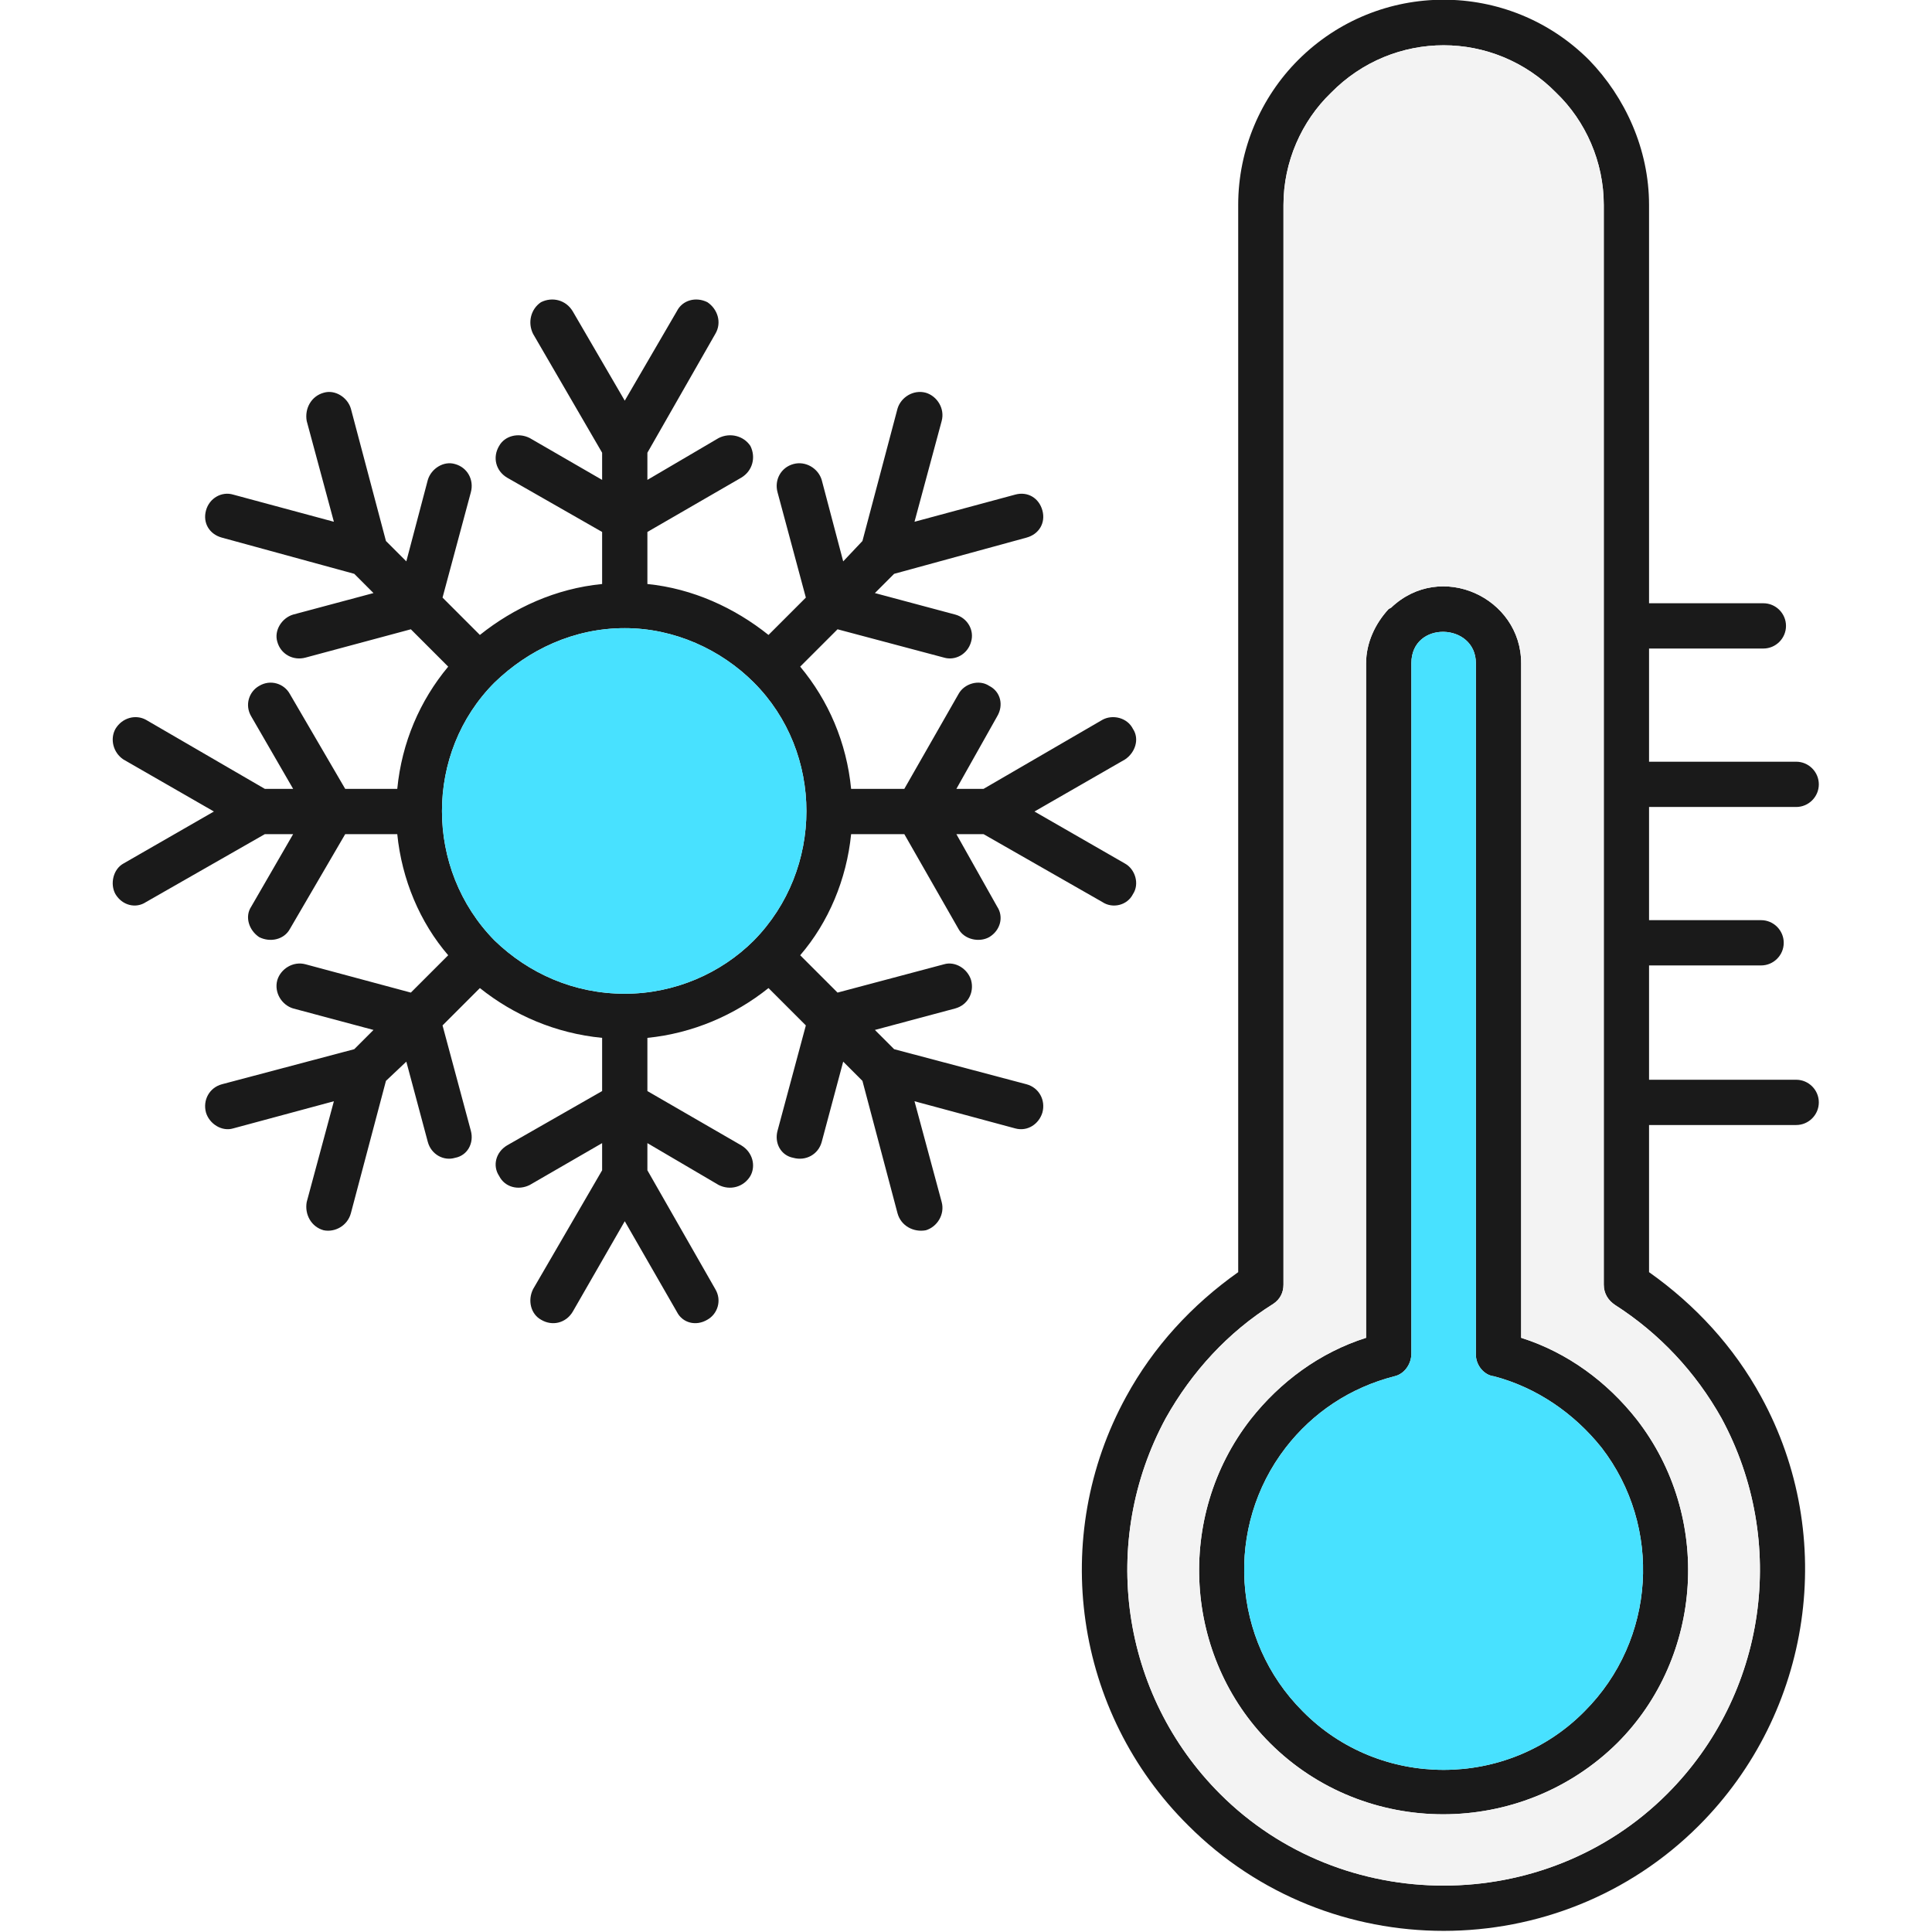
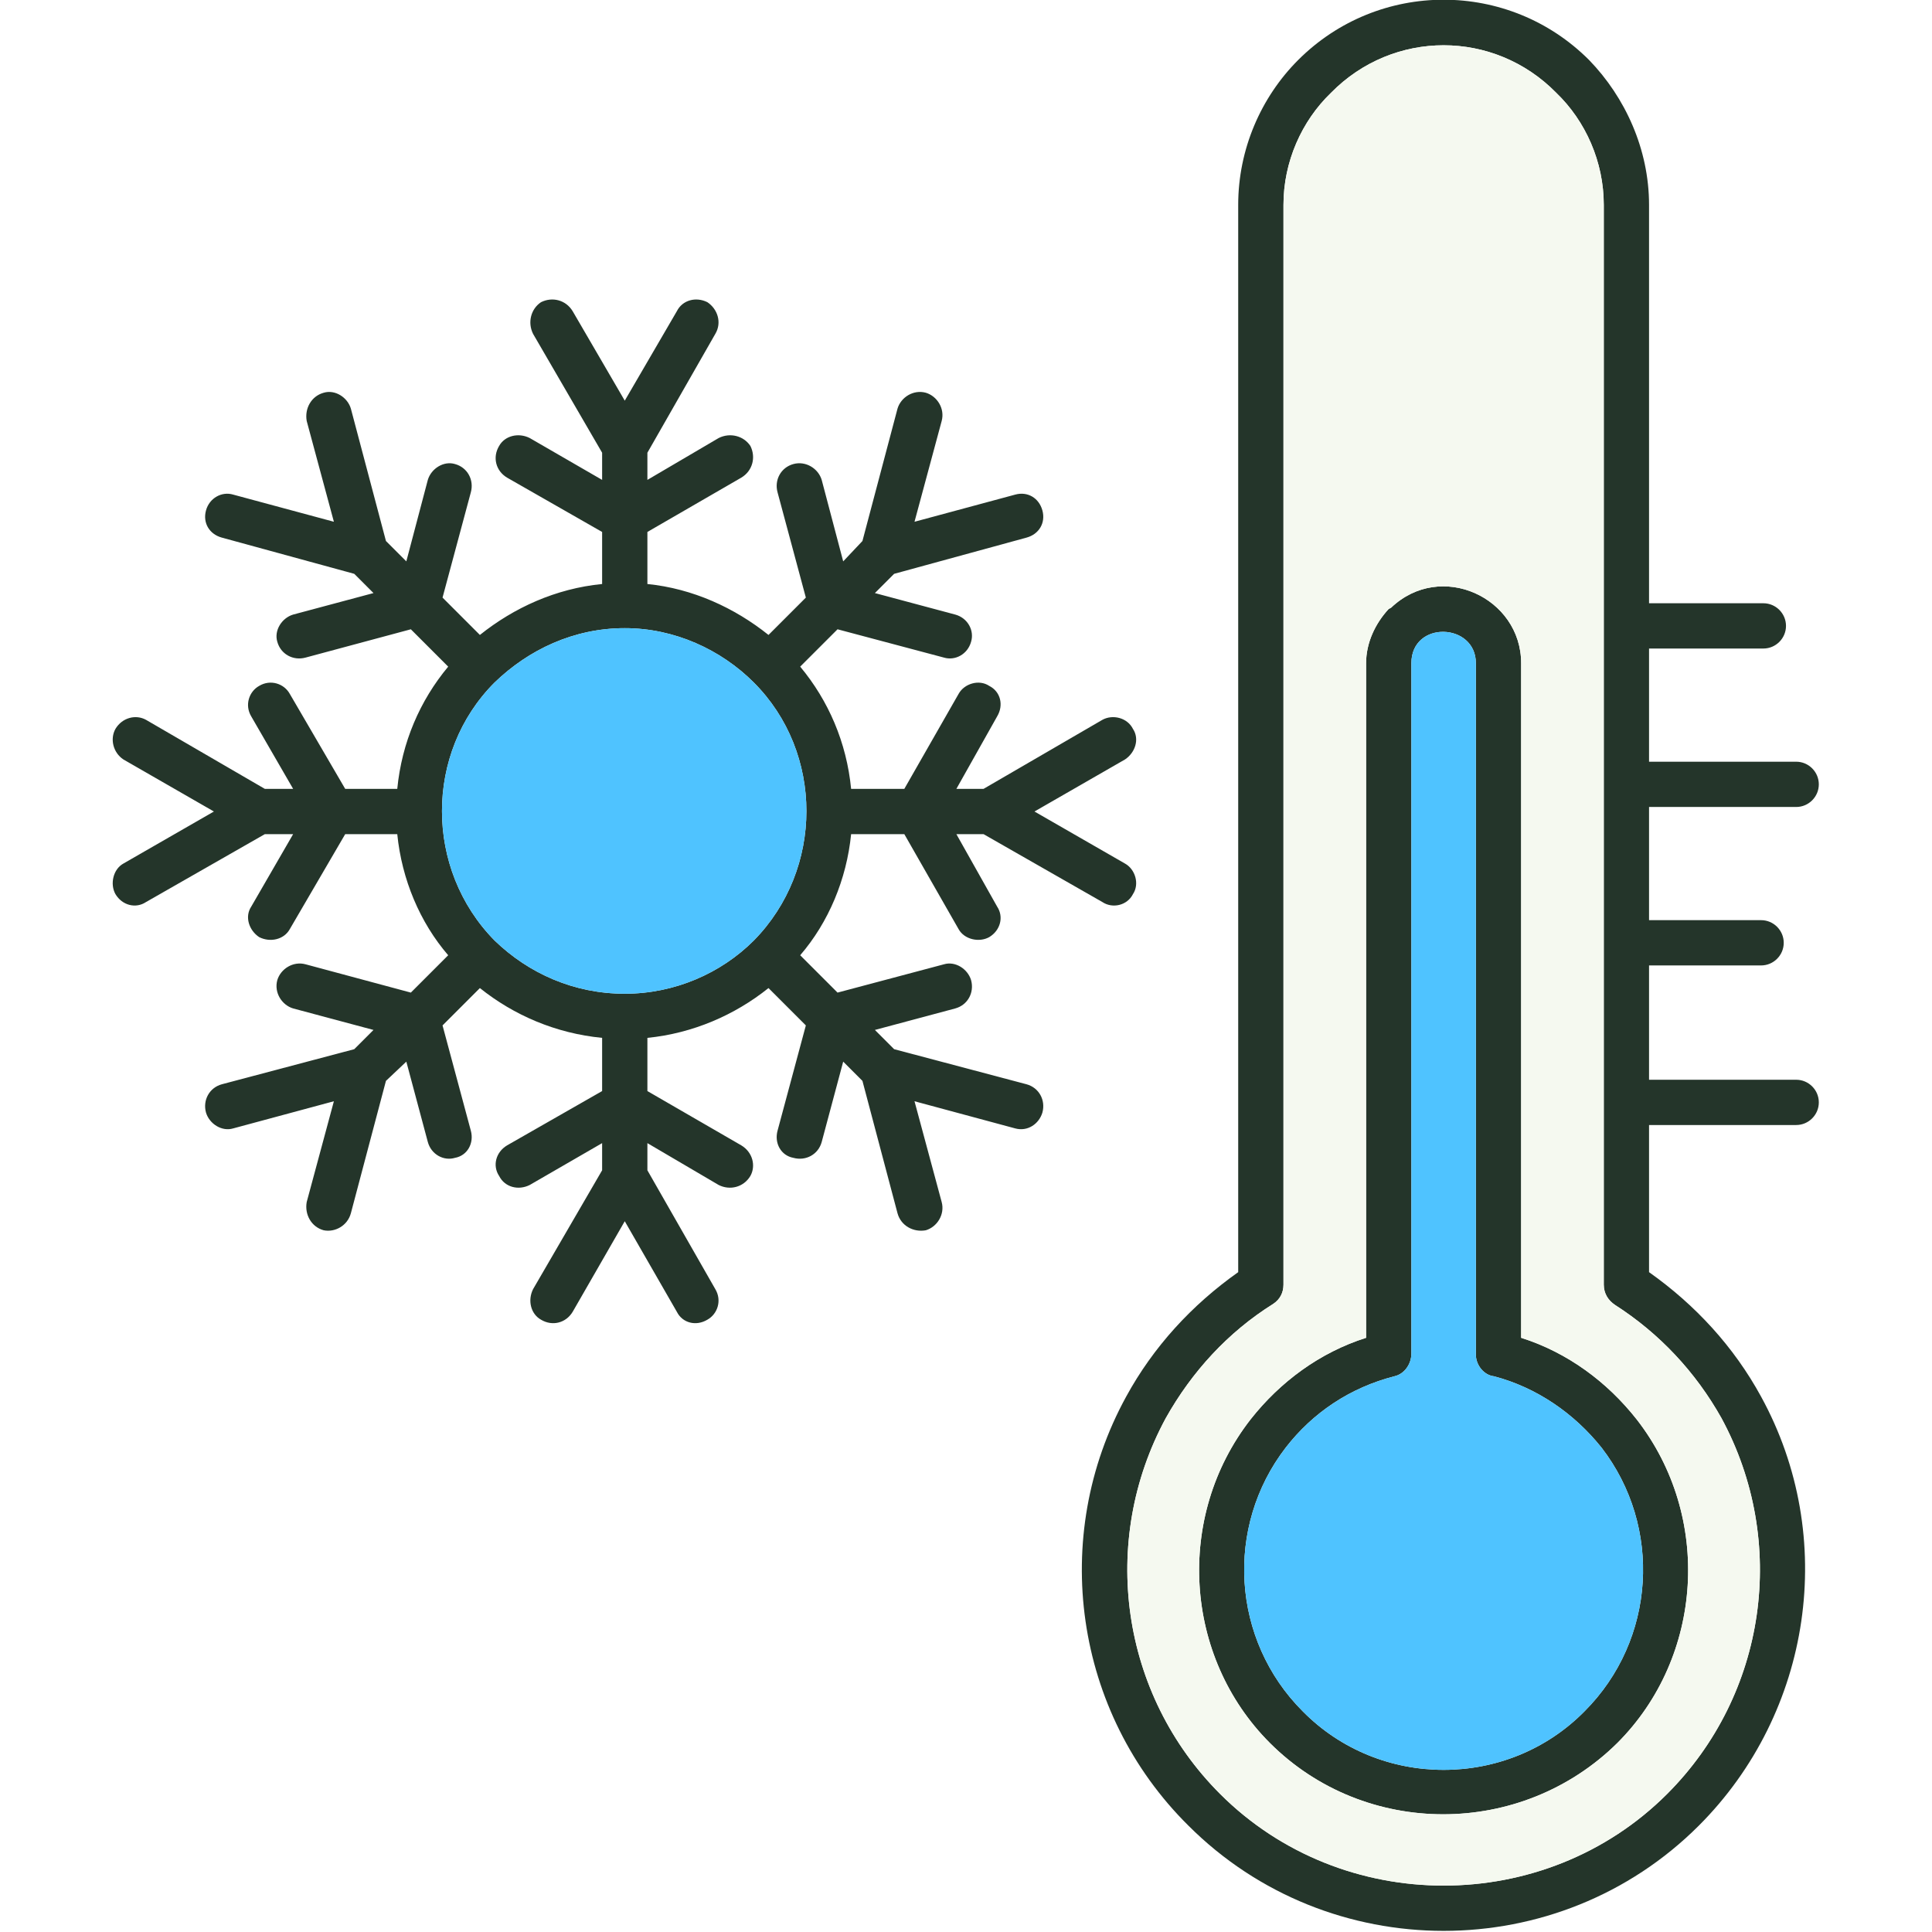
- <svg xmlns="http://www.w3.org/2000/svg" clip-rule="evenodd" fill-rule="evenodd" height="512" image-rendering="optimizeQuality" shape-rendering="geometricPrecision" text-rendering="geometricPrecision" viewBox="0 0 1707 1707" width="512">
+ <svg xmlns="http://www.w3.org/2000/svg" fill="#24352a" clip-rule="evenodd" fill-rule="evenodd" height="512" image-rendering="optimizeQuality" shape-rendering="geometricPrecision" text-rendering="geometricPrecision" viewBox="0 0 1707 1707" width="512">
  <g id="Layer_x0020_1">
-     <path d="m572 516c40 4 77 21 107 45l33-33-25-93c-3-11 3-22 14-25s22 4 25 14l19 72 17-18 31-117c3-10 14-17 25-14 10 3 17 14 14 25l-24 89 89-24c11-3 21 3 24 14s-3 21-14 24l-117 32-17 17 71 19c11 3 17 14 14 24-3 11-14 17-24 14l-94-25-33 33c25 30 41 67 45 108h47l48-84c5-9 18-13 27-7 10 5 13 17 7 27l-36 64h24l105-61c9-5 22-2 27 8 6 9 2 21-7 27l-80 46 80 46c9 5 13 18 7 27-5 10-18 13-27 7l-105-60h-24l36 64c6 9 3 21-7 27-9 5-22 2-27-7l-48-84h-47c-4 40-20 78-45 107l33 33 94-25c10-3 21 4 24 14 3 11-3 22-14 25l-71 19 17 17 117 31c11 3 17 14 14 25-3 10-13 17-24 14l-89-24 24 89c3 11-4 22-14 25-11 2-22-4-25-15l-31-117-17-17-19 71c-3 11-14 17-25 14-11-2-17-13-14-24l25-93-33-33c-30 24-67 40-107 44v47l83 48c10 6 13 18 8 27-6 10-18 13-28 8l-63-37v24l60 105c6 10 2 22-7 27-10 6-22 3-27-7l-46-80-46 80c-6 10-18 13-28 7-9-5-12-17-7-27l61-105v-24l-64 37c-10 5-22 2-27-8-6-9-3-21 7-27l84-48v-47c-41-4-78-20-108-44l-33 33 25 93c3 11-3 22-14 24-10 3-21-3-24-14l-19-71-18 17-31 117c-3 11-14 17-24 15-11-3-17-14-15-25l24-89-89 24c-10 3-21-4-24-14-3-11 3-22 14-25l117-31 17-17-71-19c-10-3-17-14-14-25 3-10 14-17 25-14l93 25 33-33c-25-29-41-67-45-107h-46l-49 84c-5 9-17 12-27 7-9-6-13-18-7-27l37-64h-25l-105 60c-9 6-21 3-27-7-5-9-2-22 7-27l80-46-80-46c-9-6-12-18-7-27 6-10 18-13 27-8l105 61h25l-37-64c-6-10-2-22 7-27 10-6 22-2 27 7l49 84h46c4-41 20-78 45-108l-33-33-93 25c-11 3-22-3-25-14-3-10 4-21 14-24l71-19-17-17-117-32c-11-3-17-13-14-24s14-17 24-14l89 24-24-89c-2-11 4-22 15-25 10-3 21 4 24 14l31 117 18 18 19-72c3-10 14-17 24-14 11 3 17 14 14 25l-25 93 33 33c30-24 67-41 108-45v-46l-84-48c-10-6-13-18-7-28 5-9 17-12 27-7l64 37v-24l-61-105c-5-10-2-22 7-28 10-5 22-2 28 8l46 79 46-79c5-10 17-13 27-8 9 6 13 18 7 28l-60 105v24l63-37c10-5 22-2 28 7 5 10 2 22-8 28l-83 48zm832-463c32 33 53 79 53 128v352h101c11 0 20 9 20 20s-9 20-20 20h-101v100h130c11 0 20 9 20 20s-9 20-20 20h-130v100h99c11 0 20 9 20 20s-9 20-20 20h-99v101h130c11 0 20 9 20 20s-9 20-20 20h-130v130c41 29 75 66 99 110 68 124 45 279-55 379-124 124-327 124-451 0-101-100-123-255-55-379 24-44 58-81 99-110v-943c0-49 20-95 53-128 71-71 186-71 257 0zm-60 1129c41 13 76 39 102 72 67 86 59 210-17 286-85 84-223 84-307 0-76-76-84-200-17-286 26-33 61-59 102-72v-596c0-18 8-35 20-48 1 0 1-1 2-1 44-42 115-9 115 49zm71 97c-24-30-57-53-95-63-9-1-16-10-16-19v-611c0-36-57-38-57 0v610c0 9-6 18-15 20-39 10-72 32-96 63-54 70-48 170 15 233 68 69 181 69 249 0 63-63 69-163 15-233zm-239-1197c-26 25-42 61-42 99v954c0 7-3 13-9 17-40 25-72 60-95 101-59 109-40 244 48 332 108 108 287 108 395 0 88-88 107-223 48-332-23-41-55-75-94-100-6-4-10-10-10-18v-954c0-38-16-74-42-99-55-56-144-56-199 0zm-510 521c-29-29-70-48-114-48-45 0-85 19-115 48-62 62-62 165 0 228 30 29 70 47 115 47 44 0 85-18 114-47 62-63 62-166 0-228z" fill="#1a1a1a" fill-rule="nonzero" />
-     <path d="m666 831c62-63 62-166 0-228-29-29-70-48-114-48-45 0-85 19-115 48-62 62-62 165 0 228 30 29 70 47 115 47 44 0 85-18 114-47z" fill="#48e1ff" />
-     <path d="m1415 1279c-24-30-57-53-95-63-9-1-16-10-16-19v-611c0-36-57-38-57 0v610c0 9-6 18-15 20-39 10-72 32-96 63-54 70-48 170 15 233 68 69 181 69 249 0 63-63 69-163 15-233z" fill="#48e1ff" />
-     <path d="m1417 1135v-954c0-38-16-74-42-99-55-56-144-56-199 0-26 25-42 61-42 99v954c0 7-3 13-9 17-40 25-72 60-95 101-59 109-40 244 48 332 108 108 287 108 395 0 88-88 107-223 48-332-23-41-55-75-94-100-6-4-10-10-10-18zm-188-598c44-42 115-9 115 49v596c41 13 76 39 102 72 67 86 59 210-17 286-85 84-223 84-307 0-76-76-84-200-17-286 26-33 61-59 102-72v-596c0-18 8-35 20-48z" fill="#f3f3f3" />
+     <path d="m572 516c40 4 77 21 107 45l33-33-25-93c-3-11 3-22 14-25s22 4 25 14l19 72 17-18 31-117c3-10 14-17 25-14 10 3 17 14 14 25l-24 89 89-24c11-3 21 3 24 14s-3 21-14 24l-117 32-17 17 71 19c11 3 17 14 14 24-3 11-14 17-24 14l-94-25-33 33c25 30 41 67 45 108h47l48-84c5-9 18-13 27-7 10 5 13 17 7 27l-36 64h24l105-61c9-5 22-2 27 8 6 9 2 21-7 27l-80 46 80 46c9 5 13 18 7 27-5 10-18 13-27 7l-105-60h-24l36 64c6 9 3 21-7 27-9 5-22 2-27-7l-48-84h-47c-4 40-20 78-45 107l33 33 94-25c10-3 21 4 24 14 3 11-3 22-14 25l-71 19 17 17 117 31c11 3 17 14 14 25-3 10-13 17-24 14l-89-24 24 89c3 11-4 22-14 25-11 2-22-4-25-15l-31-117-17-17-19 71c-3 11-14 17-25 14-11-2-17-13-14-24l25-93-33-33c-30 24-67 40-107 44v47l83 48c10 6 13 18 8 27-6 10-18 13-28 8l-63-37v24l60 105c6 10 2 22-7 27-10 6-22 3-27-7l-46-80-46 80c-6 10-18 13-28 7-9-5-12-17-7-27l61-105v-24l-64 37c-10 5-22 2-27-8-6-9-3-21 7-27l84-48v-47c-41-4-78-20-108-44l-33 33 25 93c3 11-3 22-14 24-10 3-21-3-24-14l-19-71-18 17-31 117c-3 11-14 17-24 15-11-3-17-14-15-25l24-89-89 24c-10 3-21-4-24-14-3-11 3-22 14-25l117-31 17-17-71-19c-10-3-17-14-14-25 3-10 14-17 25-14l93 25 33-33c-25-29-41-67-45-107h-46l-49 84c-5 9-17 12-27 7-9-6-13-18-7-27l37-64h-25l-105 60c-9 6-21 3-27-7-5-9-2-22 7-27l80-46-80-46c-9-6-12-18-7-27 6-10 18-13 27-8l105 61h25l-37-64c-6-10-2-22 7-27 10-6 22-2 27 7l49 84h46c4-41 20-78 45-108l-33-33-93 25c-11 3-22-3-25-14-3-10 4-21 14-24l71-19-17-17-117-32c-11-3-17-13-14-24s14-17 24-14l89 24-24-89c-2-11 4-22 15-25 10-3 21 4 24 14l31 117 18 18 19-72c3-10 14-17 24-14 11 3 17 14 14 25l-25 93 33 33c30-24 67-41 108-45v-46l-84-48c-10-6-13-18-7-28 5-9 17-12 27-7l64 37v-24l-61-105c-5-10-2-22 7-28 10-5 22-2 28 8l46 79 46-79c5-10 17-13 27-8 9 6 13 18 7 28l-60 105v24l63-37c10-5 22-2 28 7 5 10 2 22-8 28l-83 48zm832-463c32 33 53 79 53 128v352h101c11 0 20 9 20 20s-9 20-20 20h-101v100h130c11 0 20 9 20 20s-9 20-20 20h-130v100h99c11 0 20 9 20 20s-9 20-20 20h-99v101h130c11 0 20 9 20 20s-9 20-20 20h-130v130c41 29 75 66 99 110 68 124 45 279-55 379-124 124-327 124-451 0-101-100-123-255-55-379 24-44 58-81 99-110v-943c0-49 20-95 53-128 71-71 186-71 257 0zm-60 1129c41 13 76 39 102 72 67 86 59 210-17 286-85 84-223 84-307 0-76-76-84-200-17-286 26-33 61-59 102-72v-596c0-18 8-35 20-48 1 0 1-1 2-1 44-42 115-9 115 49zm71 97c-24-30-57-53-95-63-9-1-16-10-16-19v-611c0-36-57-38-57 0v610c0 9-6 18-15 20-39 10-72 32-96 63-54 70-48 170 15 233 68 69 181 69 249 0 63-63 69-163 15-233zm-239-1197c-26 25-42 61-42 99v954c0 7-3 13-9 17-40 25-72 60-95 101-59 109-40 244 48 332 108 108 287 108 395 0 88-88 107-223 48-332-23-41-55-75-94-100-6-4-10-10-10-18v-954c0-38-16-74-42-99-55-56-144-56-199 0zm-510 521c-29-29-70-48-114-48-45 0-85 19-115 48-62 62-62 165 0 228 30 29 70 47 115 47 44 0 85-18 114-47 62-63 62-166 0-228z" fill="#24352a" fill-rule="nonzero" />
+     <path d="m666 831c62-63 62-166 0-228-29-29-70-48-114-48-45 0-85 19-115 48-62 62-62 165 0 228 30 29 70 47 115 47 44 0 85-18 114-47z" fill="#4fc3ff" />
+     <path d="m1415 1279c-24-30-57-53-95-63-9-1-16-10-16-19v-611c0-36-57-38-57 0v610c0 9-6 18-15 20-39 10-72 32-96 63-54 70-48 170 15 233 68 69 181 69 249 0 63-63 69-163 15-233z" fill="#4fc3ff" />
+     <path d="m1417 1135v-954c0-38-16-74-42-99-55-56-144-56-199 0-26 25-42 61-42 99v954c0 7-3 13-9 17-40 25-72 60-95 101-59 109-40 244 48 332 108 108 287 108 395 0 88-88 107-223 48-332-23-41-55-75-94-100-6-4-10-10-10-18zm-188-598c44-42 115-9 115 49v596c41 13 76 39 102 72 67 86 59 210-17 286-85 84-223 84-307 0-76-76-84-200-17-286 26-33 61-59 102-72v-596c0-18 8-35 20-48z" fill="#f5f9f0" />
  </g>
</svg>
